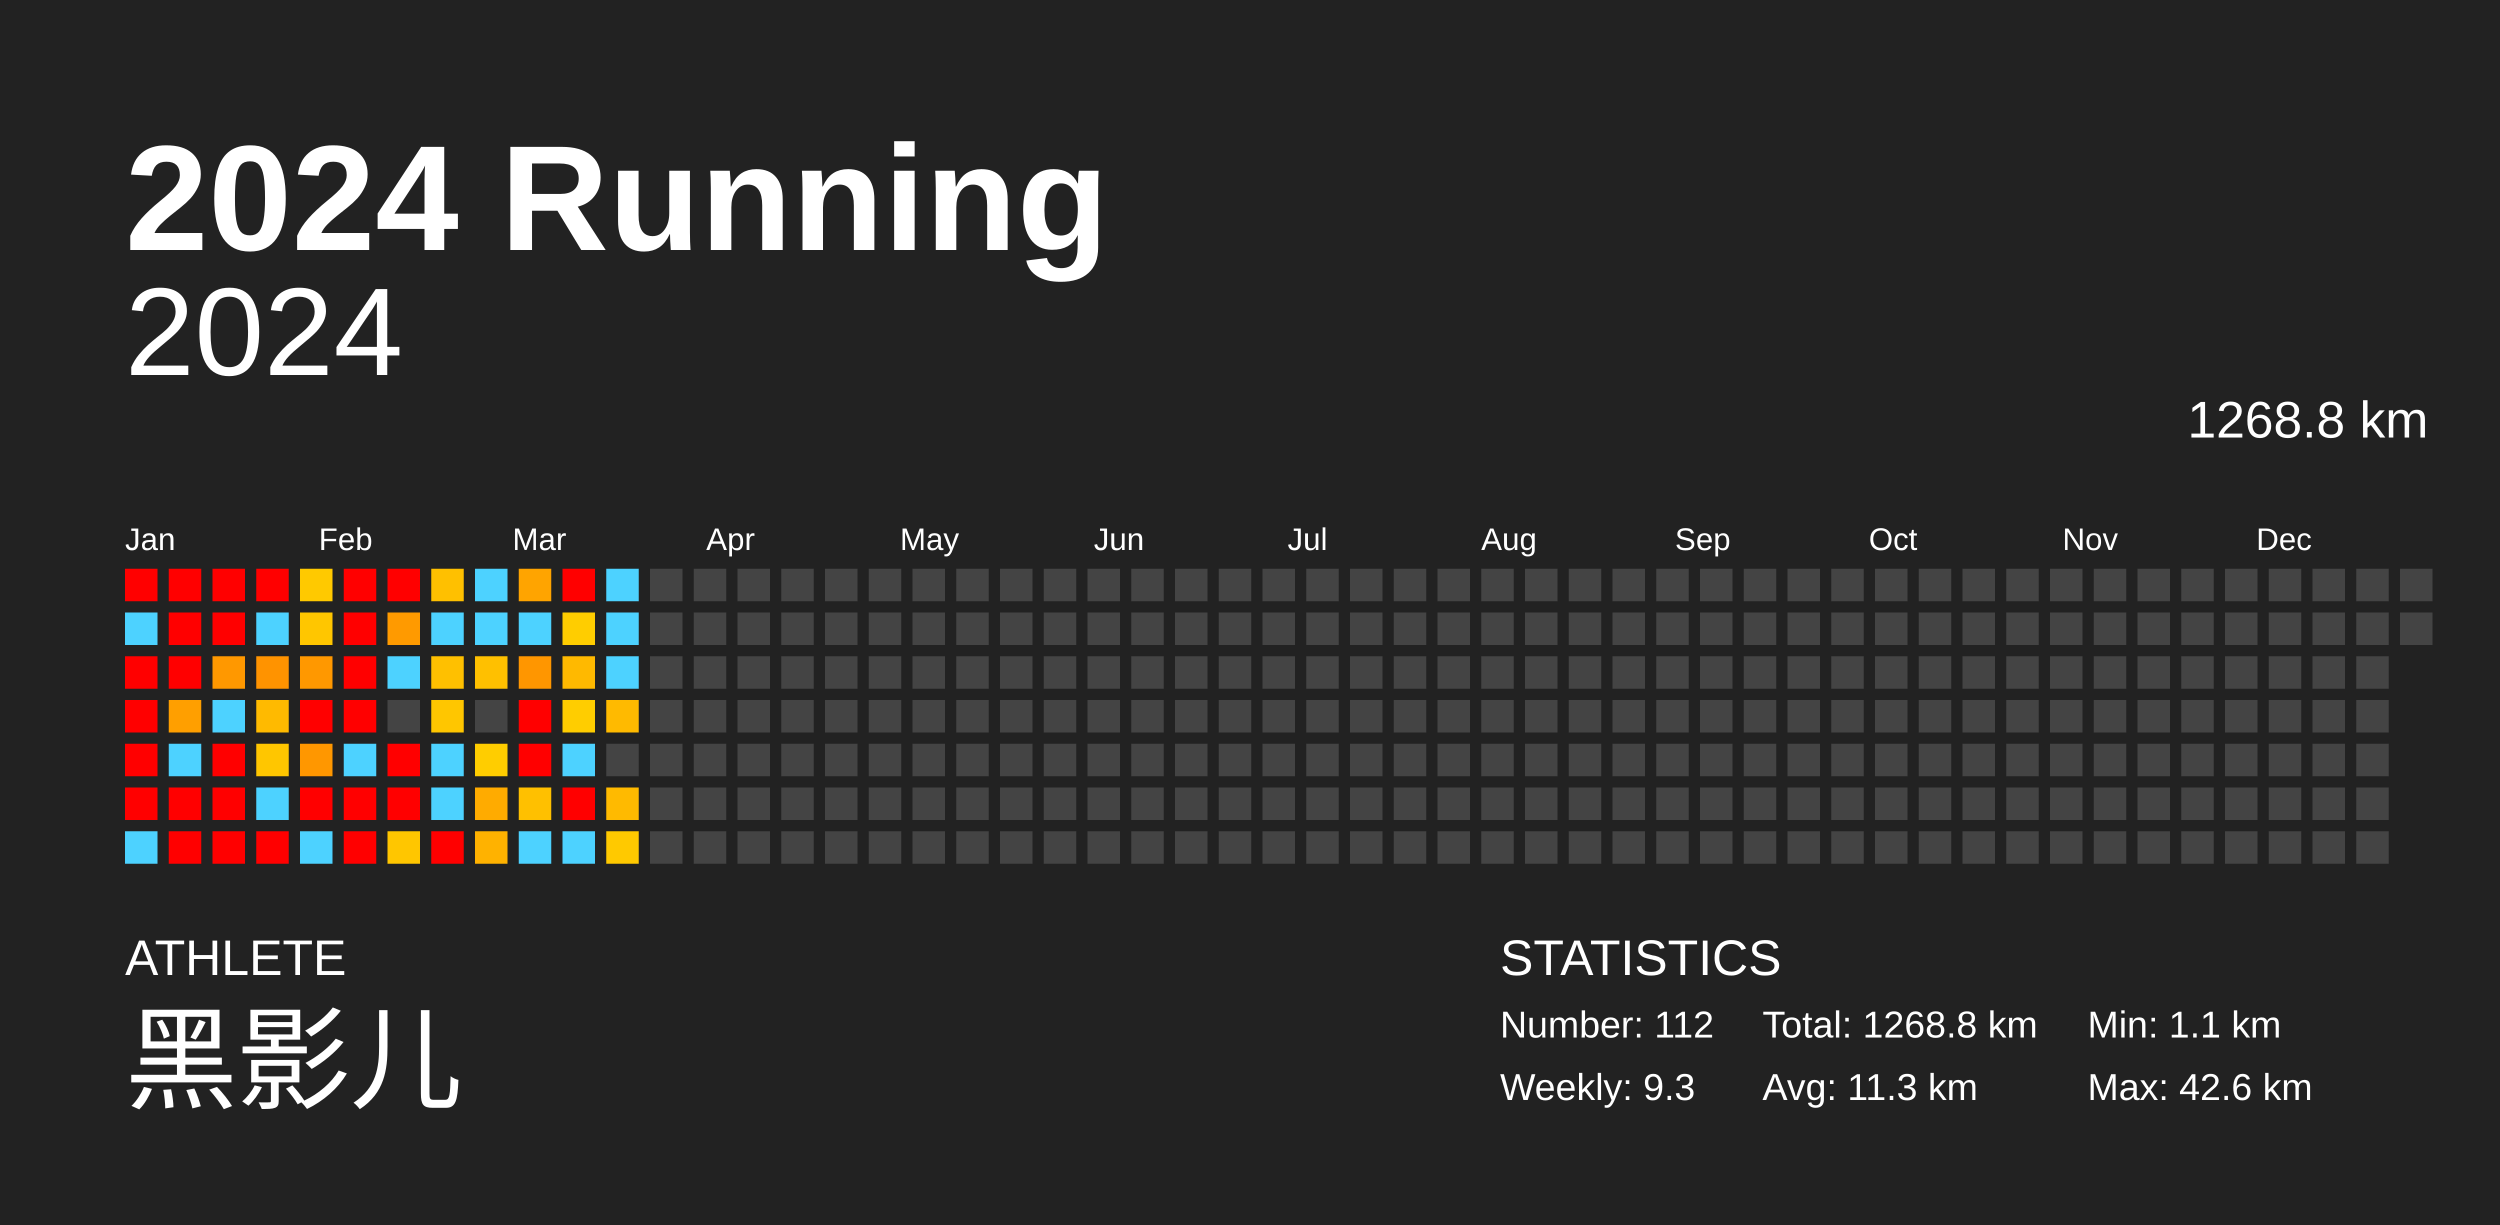
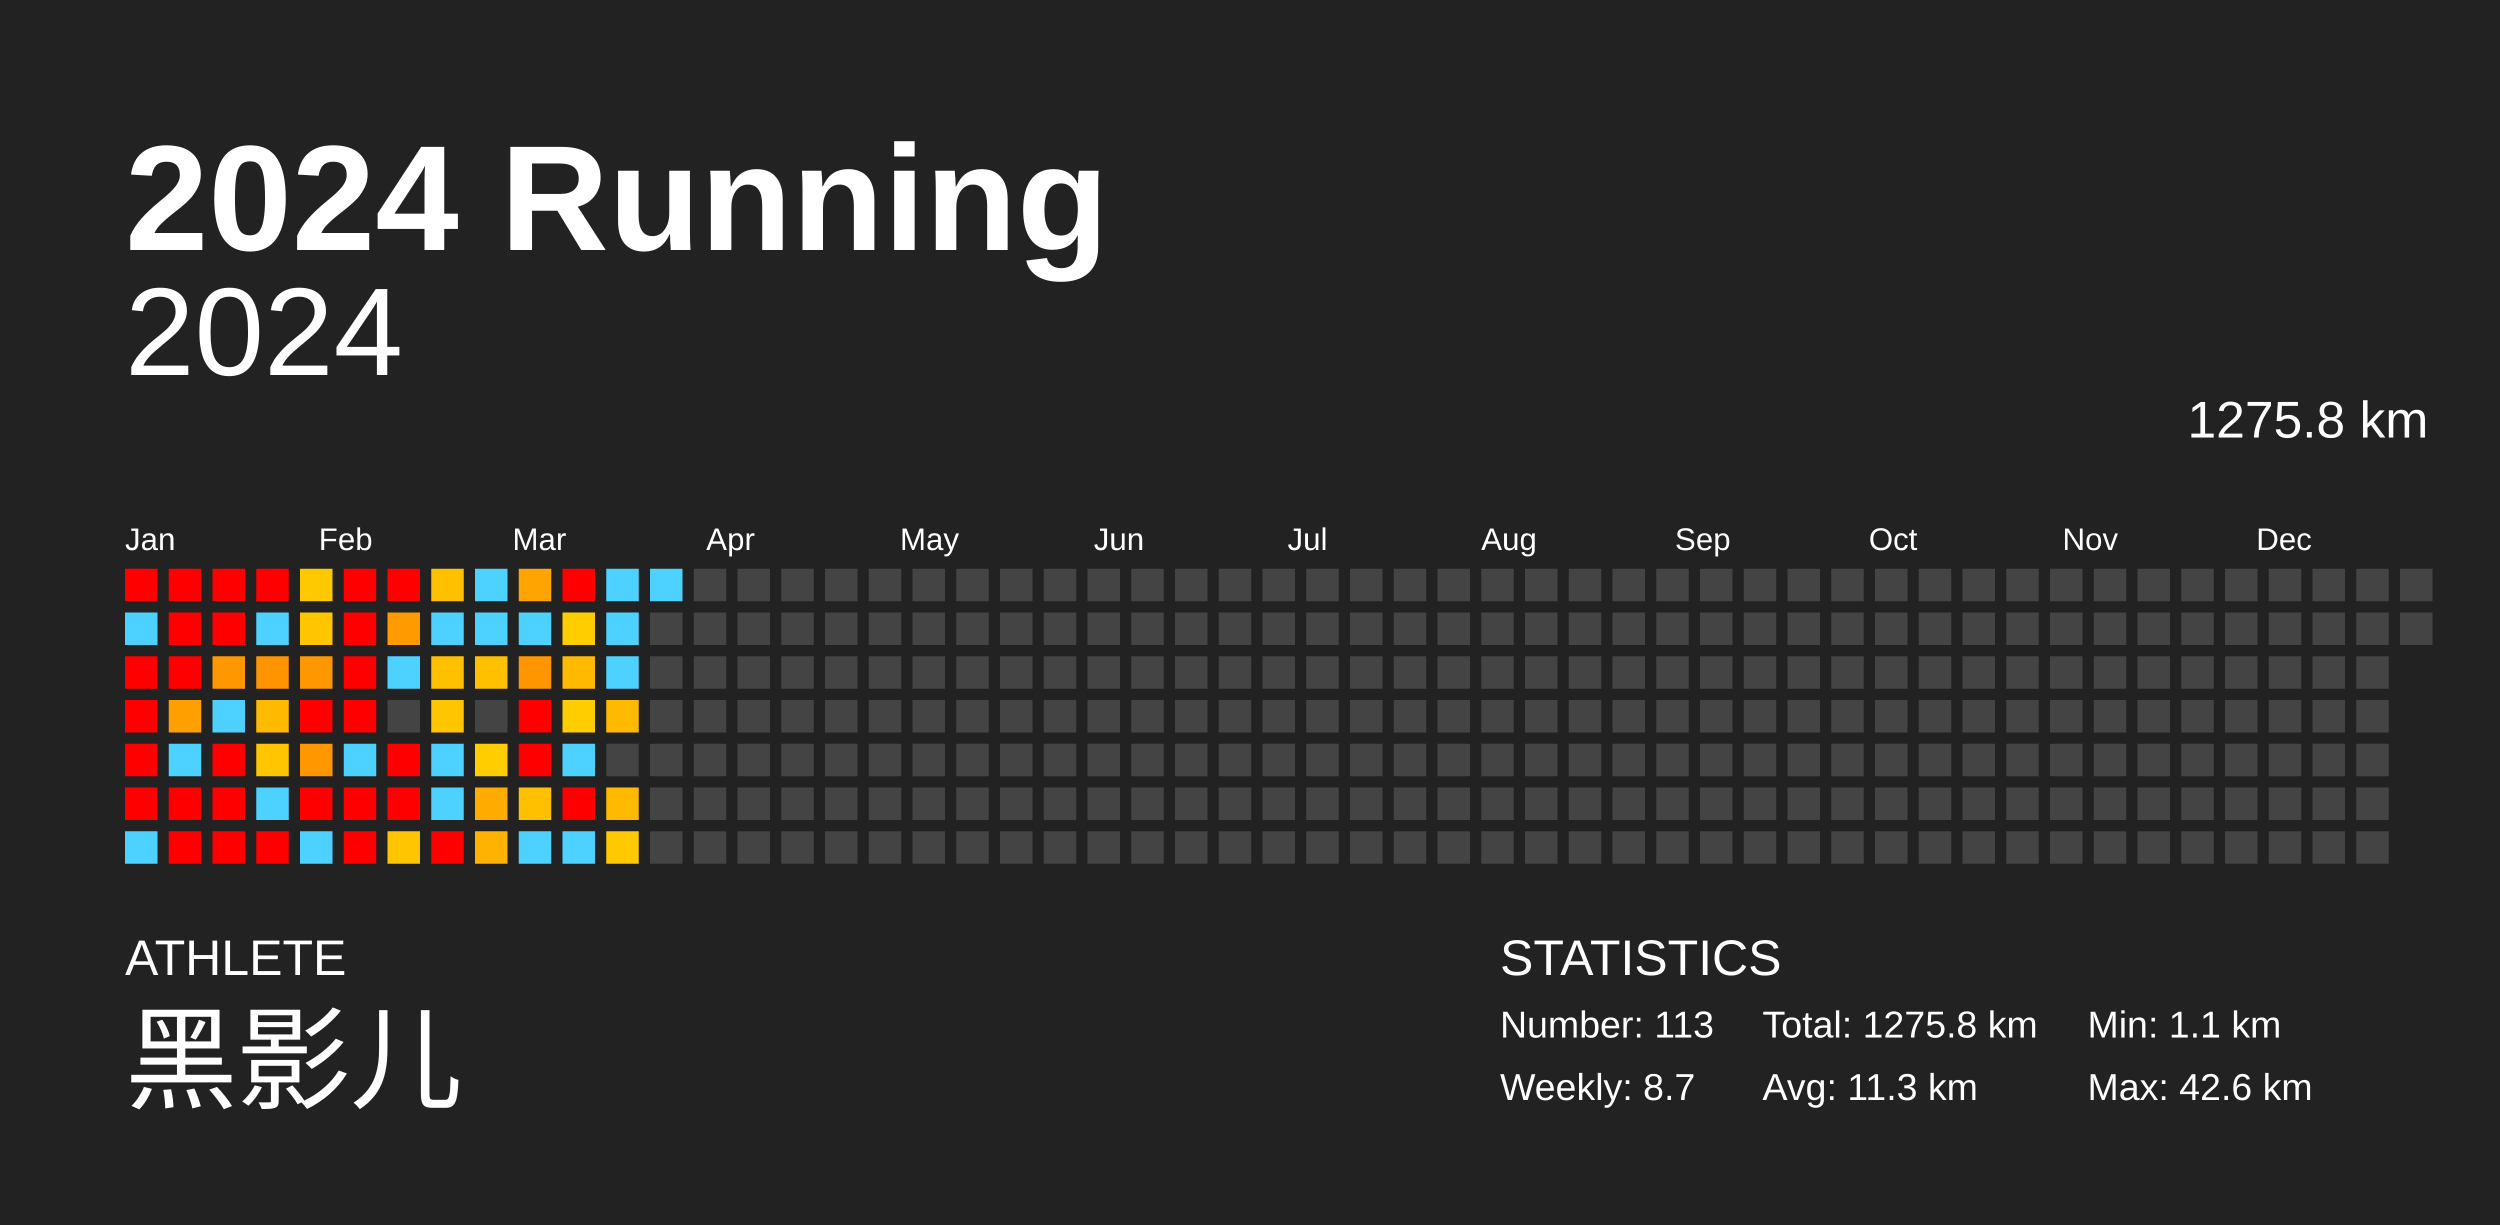
<svg xmlns="http://www.w3.org/2000/svg" baseProfile="full" height="98mm" version="1.1" viewBox="0,0,200,98" width="200mm">
  <defs />
  <rect fill="#222222" height="98" width="200" x="0" y="0" />
  <text fill="#FFFFFF" style="font-size:12px; font-family:Arial; font-weight:bold;" x="10" y="20">2024 Running</text>
  <text fill="#FFFFFF" style="font-size:4px; font-family:Arial" x="10" y="78">ATHLETE</text>
  <text fill="#FFFFFF" style="font-size:9px; font-family:Arial" x="10" y="88">黑影儿</text>
  <text fill="#FFFFFF" style="font-size:4px; font-family:Arial" x="120" y="78">STATISTICS</text>
-   <text fill="#FFFFFF" style="font-size:3px; font-family:Arial" x="120" y="83">Number: 112</text>
-   <text fill="#FFFFFF" style="font-size:3px; font-family:Arial" x="120" y="88">Weekly: 9.3</text>
-   <text fill="#FFFFFF" style="font-size:3px; font-family:Arial" x="141" y="83">Total: 1268.8 km</text>
+   <text fill="#FFFFFF" style="font-size:3px; font-family:Arial" x="120" y="83">Number: 113</text>
+   <text fill="#FFFFFF" style="font-size:3px; font-family:Arial" x="120" y="88">Weekly: 8.7</text>
+   <text fill="#FFFFFF" style="font-size:3px; font-family:Arial" x="141" y="83">Total: 1275.8 km</text>
  <text fill="#FFFFFF" style="font-size:3px; font-family:Arial" x="141" y="88">Avg: 11.3 km</text>
  <text fill="#FFFFFF" style="font-size:3px; font-family:Arial" x="167" y="83">Min: 1.1 km</text>
  <text fill="#FFFFFF" style="font-size:3px; font-family:Arial" x="167" y="88">Max: 42.6 km</text>
  <text alignment-baseline="hanging" fill="#FFFFFF" style="font-size:10.0px; font-family:Arial;" x="10" y="30">2024</text>
-   <text alignment-baseline="hanging" fill="#FFFFFF" style="font-size:4.125px; font-family:Arial;" x="175" y="35">1268.8 km</text>
+   <text alignment-baseline="hanging" fill="#FFFFFF" style="font-size:4.125px; font-family:Arial;" x="175" y="35">1275.8 km</text>
  <text fill="#FFFFFF" style="font-size:2.5px; font-family:Arial" x="10.0" y="44">Jan</text>
  <text fill="#FFFFFF" style="font-size:2.5px; font-family:Arial" x="25.5" y="44">Feb</text>
  <text fill="#FFFFFF" style="font-size:2.5px; font-family:Arial" x="41.0" y="44">Mar</text>
  <text fill="#FFFFFF" style="font-size:2.5px; font-family:Arial" x="56.5" y="44">Apr</text>
  <text fill="#FFFFFF" style="font-size:2.5px; font-family:Arial" x="72.0" y="44">May</text>
  <text fill="#FFFFFF" style="font-size:2.5px; font-family:Arial" x="87.5" y="44">Jun</text>
  <text fill="#FFFFFF" style="font-size:2.5px; font-family:Arial" x="103.0" y="44">Jul</text>
  <text fill="#FFFFFF" style="font-size:2.5px; font-family:Arial" x="118.5" y="44">Aug</text>
  <text fill="#FFFFFF" style="font-size:2.5px; font-family:Arial" x="134.0" y="44">Sep</text>
  <text fill="#FFFFFF" style="font-size:2.5px; font-family:Arial" x="149.5" y="44">Oct</text>
  <text fill="#FFFFFF" style="font-size:2.5px; font-family:Arial" x="165.0" y="44">Nov</text>
  <text fill="#FFFFFF" style="font-size:2.5px; font-family:Arial" x="180.5" y="44">Dec</text>
  <rect fill="red" height="2.6" width="2.6" x="10.0" y="45.5" />
  <rect fill="#4dd2ff" height="2.6" width="2.6" x="10.0" y="49.0" />
  <rect fill="red" height="2.6" width="2.6" x="10.0" y="52.5" />
  <rect fill="red" height="2.6" width="2.6" x="10.0" y="56.0" />
  <rect fill="red" height="2.6" width="2.6" x="10.0" y="59.5" />
  <rect fill="red" height="2.6" width="2.6" x="10.0" y="63.0" />
  <rect fill="#4dd2ff" height="2.6" width="2.6" x="10.0" y="66.5" />
  <rect fill="red" height="2.6" width="2.6" x="13.5" y="45.5" />
  <rect fill="red" height="2.6" width="2.6" x="13.5" y="49.0" />
  <rect fill="red" height="2.6" width="2.6" x="13.5" y="52.5" />
  <rect fill="#ff9f00" height="2.6" width="2.6" x="13.5" y="56.0" />
  <rect fill="#4dd2ff" height="2.6" width="2.6" x="13.5" y="59.5" />
  <rect fill="red" height="2.6" width="2.6" x="13.5" y="63.0" />
  <rect fill="red" height="2.6" width="2.6" x="13.5" y="66.5" />
  <rect fill="red" height="2.6" width="2.6" x="17.0" y="45.5" />
  <rect fill="red" height="2.6" width="2.6" x="17.0" y="49.0" />
  <rect fill="#ff9800" height="2.6" width="2.6" x="17.0" y="52.5" />
  <rect fill="#4dd2ff" height="2.6" width="2.6" x="17.0" y="56.0" />
  <rect fill="red" height="2.6" width="2.6" x="17.0" y="59.5" />
  <rect fill="red" height="2.6" width="2.6" x="17.0" y="63.0" />
  <rect fill="red" height="2.6" width="2.6" x="17.0" y="66.5" />
  <rect fill="red" height="2.6" width="2.6" x="20.5" y="45.5" />
  <rect fill="#4dd2ff" height="2.6" width="2.6" x="20.5" y="49.0" />
  <rect fill="#ff9300" height="2.6" width="2.6" x="20.5" y="52.5" />
  <rect fill="#ffba00" height="2.6" width="2.6" x="20.5" y="56.0" />
  <rect fill="#ffc600" height="2.6" width="2.6" x="20.5" y="59.5" />
  <rect fill="#4dd2ff" height="2.6" width="2.6" x="20.5" y="63.0" />
  <rect fill="red" height="2.6" width="2.6" x="20.5" y="66.5" />
  <rect fill="#ffc900" height="2.6" width="2.6" x="24.0" y="45.5" />
  <rect fill="#ffc600" height="2.6" width="2.6" x="24.0" y="49.0" />
  <rect fill="#ff9800" height="2.6" width="2.6" x="24.0" y="52.5" />
  <rect fill="red" height="2.6" width="2.6" x="24.0" y="56.0" />
  <rect fill="#ff9700" height="2.6" width="2.6" x="24.0" y="59.5" />
  <rect fill="red" height="2.6" width="2.6" x="24.0" y="63.0" />
  <rect fill="#4dd2ff" height="2.6" width="2.6" x="24.0" y="66.5" />
  <rect fill="red" height="2.6" width="2.6" x="27.5" y="45.5" />
  <rect fill="red" height="2.6" width="2.6" x="27.5" y="49.0" />
  <rect fill="red" height="2.6" width="2.6" x="27.5" y="52.5" />
  <rect fill="red" height="2.6" width="2.6" x="27.5" y="56.0" />
  <rect fill="#4dd2ff" height="2.6" width="2.6" x="27.5" y="59.5" />
  <rect fill="red" height="2.6" width="2.6" x="27.5" y="63.0" />
  <rect fill="red" height="2.6" width="2.6" x="27.5" y="66.5" />
  <rect fill="red" height="2.6" width="2.6" x="31.0" y="45.5" />
  <rect fill="#ff9a00" height="2.6" width="2.6" x="31.0" y="49.0" />
  <rect fill="#4dd2ff" height="2.6" width="2.6" x="31.0" y="52.5" />
  <rect fill="#444444" height="2.6" width="2.6" x="31.0" y="56.0" />
  <rect fill="red" height="2.6" width="2.6" x="31.0" y="59.5" />
  <rect fill="red" height="2.6" width="2.6" x="31.0" y="63.0" />
  <rect fill="#ffc600" height="2.6" width="2.6" x="31.0" y="66.5" />
  <rect fill="#ffc000" height="2.6" width="2.6" x="34.5" y="45.5" />
  <rect fill="#4dd2ff" height="2.6" width="2.6" x="34.5" y="49.0" />
  <rect fill="#ffc000" height="2.6" width="2.6" x="34.5" y="52.5" />
  <rect fill="#ffc600" height="2.6" width="2.6" x="34.5" y="56.0" />
  <rect fill="#4dd2ff" height="2.6" width="2.6" x="34.5" y="59.5" />
  <rect fill="#4dd2ff" height="2.6" width="2.6" x="34.5" y="63.0" />
  <rect fill="red" height="2.6" width="2.6" x="34.5" y="66.5" />
  <rect fill="#4dd2ff" height="2.6" width="2.6" x="38.0" y="45.5" />
  <rect fill="#4dd2ff" height="2.6" width="2.6" x="38.0" y="49.0" />
  <rect fill="#ffc000" height="2.6" width="2.6" x="38.0" y="52.5" />
  <rect fill="#444444" height="2.6" width="2.6" x="38.0" y="56.0" />
  <rect fill="#ffcd00" height="2.6" width="2.6" x="38.0" y="59.5" />
  <rect fill="#ffab00" height="2.6" width="2.6" x="38.0" y="63.0" />
  <rect fill="#ffb200" height="2.6" width="2.6" x="38.0" y="66.5" />
  <rect fill="#ffa400" height="2.6" width="2.6" x="41.5" y="45.5" />
  <rect fill="#4dd2ff" height="2.6" width="2.6" x="41.5" y="49.0" />
  <rect fill="#ff9600" height="2.6" width="2.6" x="41.5" y="52.5" />
  <rect fill="red" height="2.6" width="2.6" x="41.5" y="56.0" />
  <rect fill="red" height="2.6" width="2.6" x="41.5" y="59.5" />
  <rect fill="#ffc000" height="2.6" width="2.6" x="41.5" y="63.0" />
  <rect fill="#4dd2ff" height="2.6" width="2.6" x="41.5" y="66.5" />
  <rect fill="red" height="2.6" width="2.6" x="45.0" y="45.5" />
  <rect fill="#ffcd00" height="2.6" width="2.6" x="45.0" y="49.0" />
  <rect fill="#ffb900" height="2.6" width="2.6" x="45.0" y="52.5" />
  <rect fill="#ffcd00" height="2.6" width="2.6" x="45.0" y="56.0" />
  <rect fill="#4dd2ff" height="2.6" width="2.6" x="45.0" y="59.5" />
  <rect fill="red" height="2.6" width="2.6" x="45.0" y="63.0" />
  <rect fill="#4dd2ff" height="2.6" width="2.6" x="45.0" y="66.5" />
  <rect fill="#4dd2ff" height="2.6" width="2.6" x="48.5" y="45.5" />
  <rect fill="#4dd2ff" height="2.6" width="2.6" x="48.5" y="49.0" />
  <rect fill="#4dd2ff" height="2.6" width="2.6" x="48.5" y="52.5" />
  <rect fill="#ffba00" height="2.6" width="2.6" x="48.5" y="56.0" />
  <rect fill="#444444" height="2.6" width="2.6" x="48.5" y="59.5" />
  <rect fill="#ffba00" height="2.6" width="2.6" x="48.5" y="63.0" />
  <rect fill="#ffc900" height="2.6" width="2.6" x="48.5" y="66.5" />
-   <rect fill="#444444" height="2.6" width="2.6" x="52.0" y="45.5" />
+   <rect fill="#4dd2ff" height="2.6" width="2.6" x="52.0" y="45.5" />
  <rect fill="#444444" height="2.6" width="2.6" x="52.0" y="49.0" />
  <rect fill="#444444" height="2.6" width="2.6" x="52.0" y="52.5" />
  <rect fill="#444444" height="2.6" width="2.6" x="52.0" y="56.0" />
  <rect fill="#444444" height="2.6" width="2.6" x="52.0" y="59.5" />
  <rect fill="#444444" height="2.6" width="2.6" x="52.0" y="63.0" />
  <rect fill="#444444" height="2.6" width="2.6" x="52.0" y="66.5" />
  <rect fill="#444444" height="2.6" width="2.6" x="55.5" y="45.5" />
  <rect fill="#444444" height="2.6" width="2.6" x="55.5" y="49.0" />
  <rect fill="#444444" height="2.6" width="2.6" x="55.5" y="52.5" />
  <rect fill="#444444" height="2.6" width="2.6" x="55.5" y="56.0" />
  <rect fill="#444444" height="2.6" width="2.6" x="55.5" y="59.5" />
  <rect fill="#444444" height="2.6" width="2.6" x="55.5" y="63.0" />
  <rect fill="#444444" height="2.6" width="2.6" x="55.5" y="66.5" />
  <rect fill="#444444" height="2.6" width="2.6" x="59.0" y="45.5" />
  <rect fill="#444444" height="2.6" width="2.6" x="59.0" y="49.0" />
  <rect fill="#444444" height="2.6" width="2.6" x="59.0" y="52.5" />
  <rect fill="#444444" height="2.6" width="2.6" x="59.0" y="56.0" />
  <rect fill="#444444" height="2.6" width="2.6" x="59.0" y="59.5" />
  <rect fill="#444444" height="2.6" width="2.6" x="59.0" y="63.0" />
  <rect fill="#444444" height="2.6" width="2.6" x="59.0" y="66.5" />
  <rect fill="#444444" height="2.6" width="2.6" x="62.5" y="45.5" />
  <rect fill="#444444" height="2.6" width="2.6" x="62.5" y="49.0" />
  <rect fill="#444444" height="2.6" width="2.6" x="62.5" y="52.5" />
  <rect fill="#444444" height="2.6" width="2.6" x="62.5" y="56.0" />
  <rect fill="#444444" height="2.6" width="2.6" x="62.5" y="59.5" />
  <rect fill="#444444" height="2.6" width="2.6" x="62.5" y="63.0" />
  <rect fill="#444444" height="2.6" width="2.6" x="62.5" y="66.5" />
  <rect fill="#444444" height="2.6" width="2.6" x="66.0" y="45.5" />
  <rect fill="#444444" height="2.6" width="2.6" x="66.0" y="49.0" />
  <rect fill="#444444" height="2.6" width="2.6" x="66.0" y="52.5" />
  <rect fill="#444444" height="2.6" width="2.6" x="66.0" y="56.0" />
  <rect fill="#444444" height="2.6" width="2.6" x="66.0" y="59.5" />
  <rect fill="#444444" height="2.6" width="2.6" x="66.0" y="63.0" />
  <rect fill="#444444" height="2.6" width="2.6" x="66.0" y="66.5" />
  <rect fill="#444444" height="2.6" width="2.6" x="69.5" y="45.5" />
  <rect fill="#444444" height="2.6" width="2.6" x="69.5" y="49.0" />
  <rect fill="#444444" height="2.6" width="2.6" x="69.5" y="52.5" />
  <rect fill="#444444" height="2.6" width="2.6" x="69.5" y="56.0" />
  <rect fill="#444444" height="2.6" width="2.6" x="69.5" y="59.5" />
  <rect fill="#444444" height="2.6" width="2.6" x="69.5" y="63.0" />
  <rect fill="#444444" height="2.6" width="2.6" x="69.5" y="66.5" />
  <rect fill="#444444" height="2.6" width="2.6" x="73.0" y="45.5" />
  <rect fill="#444444" height="2.6" width="2.6" x="73.0" y="49.0" />
  <rect fill="#444444" height="2.6" width="2.6" x="73.0" y="52.5" />
  <rect fill="#444444" height="2.6" width="2.6" x="73.0" y="56.0" />
  <rect fill="#444444" height="2.6" width="2.6" x="73.0" y="59.5" />
  <rect fill="#444444" height="2.6" width="2.6" x="73.0" y="63.0" />
  <rect fill="#444444" height="2.6" width="2.6" x="73.0" y="66.5" />
  <rect fill="#444444" height="2.6" width="2.6" x="76.5" y="45.5" />
  <rect fill="#444444" height="2.6" width="2.6" x="76.5" y="49.0" />
  <rect fill="#444444" height="2.6" width="2.6" x="76.5" y="52.5" />
  <rect fill="#444444" height="2.6" width="2.6" x="76.5" y="56.0" />
  <rect fill="#444444" height="2.6" width="2.6" x="76.5" y="59.5" />
  <rect fill="#444444" height="2.6" width="2.6" x="76.5" y="63.0" />
  <rect fill="#444444" height="2.6" width="2.6" x="76.5" y="66.5" />
  <rect fill="#444444" height="2.6" width="2.6" x="80.0" y="45.5" />
  <rect fill="#444444" height="2.6" width="2.6" x="80.0" y="49.0" />
  <rect fill="#444444" height="2.6" width="2.6" x="80.0" y="52.5" />
  <rect fill="#444444" height="2.6" width="2.6" x="80.0" y="56.0" />
  <rect fill="#444444" height="2.6" width="2.6" x="80.0" y="59.5" />
  <rect fill="#444444" height="2.6" width="2.6" x="80.0" y="63.0" />
  <rect fill="#444444" height="2.6" width="2.6" x="80.0" y="66.5" />
  <rect fill="#444444" height="2.6" width="2.6" x="83.5" y="45.5" />
  <rect fill="#444444" height="2.6" width="2.6" x="83.5" y="49.0" />
  <rect fill="#444444" height="2.6" width="2.6" x="83.5" y="52.5" />
  <rect fill="#444444" height="2.6" width="2.6" x="83.5" y="56.0" />
  <rect fill="#444444" height="2.6" width="2.6" x="83.5" y="59.5" />
  <rect fill="#444444" height="2.6" width="2.6" x="83.5" y="63.0" />
  <rect fill="#444444" height="2.6" width="2.6" x="83.5" y="66.5" />
  <rect fill="#444444" height="2.6" width="2.6" x="87.0" y="45.5" />
  <rect fill="#444444" height="2.6" width="2.6" x="87.0" y="49.0" />
  <rect fill="#444444" height="2.6" width="2.6" x="87.0" y="52.5" />
  <rect fill="#444444" height="2.6" width="2.6" x="87.0" y="56.0" />
  <rect fill="#444444" height="2.6" width="2.6" x="87.0" y="59.5" />
  <rect fill="#444444" height="2.6" width="2.6" x="87.0" y="63.0" />
  <rect fill="#444444" height="2.6" width="2.6" x="87.0" y="66.5" />
  <rect fill="#444444" height="2.6" width="2.6" x="90.5" y="45.5" />
  <rect fill="#444444" height="2.6" width="2.6" x="90.5" y="49.0" />
  <rect fill="#444444" height="2.6" width="2.6" x="90.5" y="52.5" />
  <rect fill="#444444" height="2.6" width="2.6" x="90.5" y="56.0" />
  <rect fill="#444444" height="2.6" width="2.6" x="90.5" y="59.5" />
  <rect fill="#444444" height="2.6" width="2.6" x="90.5" y="63.0" />
  <rect fill="#444444" height="2.6" width="2.6" x="90.5" y="66.5" />
  <rect fill="#444444" height="2.6" width="2.6" x="94.0" y="45.5" />
  <rect fill="#444444" height="2.6" width="2.6" x="94.0" y="49.0" />
  <rect fill="#444444" height="2.6" width="2.6" x="94.0" y="52.5" />
  <rect fill="#444444" height="2.6" width="2.6" x="94.0" y="56.0" />
  <rect fill="#444444" height="2.6" width="2.6" x="94.0" y="59.5" />
  <rect fill="#444444" height="2.6" width="2.6" x="94.0" y="63.0" />
  <rect fill="#444444" height="2.6" width="2.6" x="94.0" y="66.5" />
  <rect fill="#444444" height="2.6" width="2.6" x="97.5" y="45.5" />
  <rect fill="#444444" height="2.6" width="2.6" x="97.5" y="49.0" />
  <rect fill="#444444" height="2.6" width="2.6" x="97.5" y="52.5" />
  <rect fill="#444444" height="2.6" width="2.6" x="97.5" y="56.0" />
  <rect fill="#444444" height="2.6" width="2.6" x="97.5" y="59.5" />
  <rect fill="#444444" height="2.6" width="2.6" x="97.5" y="63.0" />
  <rect fill="#444444" height="2.6" width="2.6" x="97.5" y="66.5" />
  <rect fill="#444444" height="2.6" width="2.6" x="101.0" y="45.5" />
  <rect fill="#444444" height="2.6" width="2.6" x="101.0" y="49.0" />
  <rect fill="#444444" height="2.6" width="2.6" x="101.0" y="52.5" />
  <rect fill="#444444" height="2.6" width="2.6" x="101.0" y="56.0" />
  <rect fill="#444444" height="2.6" width="2.6" x="101.0" y="59.5" />
  <rect fill="#444444" height="2.6" width="2.6" x="101.0" y="63.0" />
  <rect fill="#444444" height="2.6" width="2.6" x="101.0" y="66.5" />
  <rect fill="#444444" height="2.6" width="2.6" x="104.5" y="45.5" />
  <rect fill="#444444" height="2.6" width="2.6" x="104.5" y="49.0" />
  <rect fill="#444444" height="2.6" width="2.6" x="104.5" y="52.5" />
  <rect fill="#444444" height="2.6" width="2.6" x="104.5" y="56.0" />
  <rect fill="#444444" height="2.6" width="2.6" x="104.5" y="59.5" />
  <rect fill="#444444" height="2.6" width="2.6" x="104.5" y="63.0" />
  <rect fill="#444444" height="2.6" width="2.6" x="104.5" y="66.5" />
  <rect fill="#444444" height="2.6" width="2.6" x="108.0" y="45.5" />
  <rect fill="#444444" height="2.6" width="2.6" x="108.0" y="49.0" />
  <rect fill="#444444" height="2.6" width="2.6" x="108.0" y="52.5" />
  <rect fill="#444444" height="2.6" width="2.6" x="108.0" y="56.0" />
  <rect fill="#444444" height="2.6" width="2.6" x="108.0" y="59.5" />
  <rect fill="#444444" height="2.6" width="2.6" x="108.0" y="63.0" />
  <rect fill="#444444" height="2.6" width="2.6" x="108.0" y="66.5" />
  <rect fill="#444444" height="2.6" width="2.6" x="111.5" y="45.5" />
  <rect fill="#444444" height="2.6" width="2.6" x="111.5" y="49.0" />
  <rect fill="#444444" height="2.6" width="2.6" x="111.5" y="52.5" />
  <rect fill="#444444" height="2.6" width="2.6" x="111.5" y="56.0" />
  <rect fill="#444444" height="2.6" width="2.6" x="111.5" y="59.5" />
  <rect fill="#444444" height="2.6" width="2.6" x="111.5" y="63.0" />
  <rect fill="#444444" height="2.6" width="2.6" x="111.5" y="66.5" />
  <rect fill="#444444" height="2.6" width="2.6" x="115.0" y="45.5" />
  <rect fill="#444444" height="2.6" width="2.6" x="115.0" y="49.0" />
  <rect fill="#444444" height="2.6" width="2.6" x="115.0" y="52.5" />
  <rect fill="#444444" height="2.6" width="2.6" x="115.0" y="56.0" />
  <rect fill="#444444" height="2.6" width="2.6" x="115.0" y="59.5" />
  <rect fill="#444444" height="2.6" width="2.6" x="115.0" y="63.0" />
  <rect fill="#444444" height="2.6" width="2.6" x="115.0" y="66.5" />
  <rect fill="#444444" height="2.6" width="2.6" x="118.5" y="45.5" />
  <rect fill="#444444" height="2.6" width="2.6" x="118.5" y="49.0" />
  <rect fill="#444444" height="2.6" width="2.6" x="118.5" y="52.5" />
  <rect fill="#444444" height="2.6" width="2.6" x="118.5" y="56.0" />
  <rect fill="#444444" height="2.6" width="2.6" x="118.5" y="59.5" />
  <rect fill="#444444" height="2.6" width="2.6" x="118.5" y="63.0" />
  <rect fill="#444444" height="2.6" width="2.6" x="118.5" y="66.5" />
  <rect fill="#444444" height="2.6" width="2.6" x="122.0" y="45.5" />
  <rect fill="#444444" height="2.6" width="2.6" x="122.0" y="49.0" />
  <rect fill="#444444" height="2.6" width="2.6" x="122.0" y="52.5" />
  <rect fill="#444444" height="2.6" width="2.6" x="122.0" y="56.0" />
  <rect fill="#444444" height="2.6" width="2.6" x="122.0" y="59.5" />
  <rect fill="#444444" height="2.6" width="2.6" x="122.0" y="63.0" />
  <rect fill="#444444" height="2.6" width="2.6" x="122.0" y="66.5" />
  <rect fill="#444444" height="2.6" width="2.6" x="125.5" y="45.5" />
  <rect fill="#444444" height="2.6" width="2.6" x="125.5" y="49.0" />
  <rect fill="#444444" height="2.6" width="2.6" x="125.5" y="52.5" />
  <rect fill="#444444" height="2.6" width="2.6" x="125.5" y="56.0" />
  <rect fill="#444444" height="2.6" width="2.6" x="125.5" y="59.5" />
  <rect fill="#444444" height="2.6" width="2.6" x="125.5" y="63.0" />
  <rect fill="#444444" height="2.6" width="2.6" x="125.5" y="66.5" />
  <rect fill="#444444" height="2.6" width="2.6" x="129.0" y="45.5" />
  <rect fill="#444444" height="2.6" width="2.6" x="129.0" y="49.0" />
  <rect fill="#444444" height="2.6" width="2.6" x="129.0" y="52.5" />
  <rect fill="#444444" height="2.6" width="2.6" x="129.0" y="56.0" />
  <rect fill="#444444" height="2.6" width="2.6" x="129.0" y="59.5" />
  <rect fill="#444444" height="2.6" width="2.6" x="129.0" y="63.0" />
  <rect fill="#444444" height="2.6" width="2.6" x="129.0" y="66.5" />
  <rect fill="#444444" height="2.6" width="2.6" x="132.5" y="45.5" />
  <rect fill="#444444" height="2.6" width="2.6" x="132.5" y="49.0" />
  <rect fill="#444444" height="2.6" width="2.6" x="132.5" y="52.5" />
  <rect fill="#444444" height="2.6" width="2.6" x="132.5" y="56.0" />
  <rect fill="#444444" height="2.6" width="2.6" x="132.5" y="59.5" />
  <rect fill="#444444" height="2.6" width="2.6" x="132.5" y="63.0" />
  <rect fill="#444444" height="2.6" width="2.6" x="132.5" y="66.5" />
  <rect fill="#444444" height="2.6" width="2.6" x="136.0" y="45.5" />
  <rect fill="#444444" height="2.6" width="2.6" x="136.0" y="49.0" />
  <rect fill="#444444" height="2.6" width="2.6" x="136.0" y="52.5" />
  <rect fill="#444444" height="2.6" width="2.6" x="136.0" y="56.0" />
  <rect fill="#444444" height="2.6" width="2.6" x="136.0" y="59.5" />
  <rect fill="#444444" height="2.6" width="2.6" x="136.0" y="63.0" />
  <rect fill="#444444" height="2.6" width="2.6" x="136.0" y="66.5" />
  <rect fill="#444444" height="2.6" width="2.6" x="139.5" y="45.5" />
  <rect fill="#444444" height="2.6" width="2.6" x="139.5" y="49.0" />
  <rect fill="#444444" height="2.6" width="2.6" x="139.5" y="52.5" />
  <rect fill="#444444" height="2.6" width="2.6" x="139.5" y="56.0" />
  <rect fill="#444444" height="2.6" width="2.6" x="139.5" y="59.5" />
  <rect fill="#444444" height="2.6" width="2.6" x="139.5" y="63.0" />
  <rect fill="#444444" height="2.6" width="2.6" x="139.5" y="66.5" />
  <rect fill="#444444" height="2.6" width="2.6" x="143.0" y="45.5" />
  <rect fill="#444444" height="2.6" width="2.6" x="143.0" y="49.0" />
  <rect fill="#444444" height="2.6" width="2.6" x="143.0" y="52.5" />
  <rect fill="#444444" height="2.6" width="2.6" x="143.0" y="56.0" />
  <rect fill="#444444" height="2.6" width="2.6" x="143.0" y="59.5" />
  <rect fill="#444444" height="2.6" width="2.6" x="143.0" y="63.0" />
  <rect fill="#444444" height="2.6" width="2.6" x="143.0" y="66.5" />
  <rect fill="#444444" height="2.6" width="2.6" x="146.5" y="45.5" />
  <rect fill="#444444" height="2.6" width="2.6" x="146.5" y="49.0" />
  <rect fill="#444444" height="2.6" width="2.6" x="146.5" y="52.5" />
  <rect fill="#444444" height="2.6" width="2.6" x="146.5" y="56.0" />
  <rect fill="#444444" height="2.6" width="2.6" x="146.5" y="59.5" />
  <rect fill="#444444" height="2.6" width="2.6" x="146.5" y="63.0" />
  <rect fill="#444444" height="2.6" width="2.6" x="146.5" y="66.5" />
  <rect fill="#444444" height="2.6" width="2.6" x="150.0" y="45.5" />
  <rect fill="#444444" height="2.6" width="2.6" x="150.0" y="49.0" />
  <rect fill="#444444" height="2.6" width="2.6" x="150.0" y="52.5" />
  <rect fill="#444444" height="2.6" width="2.6" x="150.0" y="56.0" />
  <rect fill="#444444" height="2.6" width="2.6" x="150.0" y="59.5" />
  <rect fill="#444444" height="2.6" width="2.6" x="150.0" y="63.0" />
  <rect fill="#444444" height="2.6" width="2.6" x="150.0" y="66.5" />
  <rect fill="#444444" height="2.6" width="2.6" x="153.5" y="45.5" />
  <rect fill="#444444" height="2.6" width="2.6" x="153.5" y="49.0" />
  <rect fill="#444444" height="2.6" width="2.6" x="153.5" y="52.5" />
  <rect fill="#444444" height="2.6" width="2.6" x="153.5" y="56.0" />
  <rect fill="#444444" height="2.6" width="2.6" x="153.5" y="59.5" />
  <rect fill="#444444" height="2.6" width="2.6" x="153.5" y="63.0" />
  <rect fill="#444444" height="2.6" width="2.6" x="153.5" y="66.5" />
  <rect fill="#444444" height="2.6" width="2.6" x="157.0" y="45.5" />
  <rect fill="#444444" height="2.6" width="2.6" x="157.0" y="49.0" />
  <rect fill="#444444" height="2.6" width="2.6" x="157.0" y="52.5" />
  <rect fill="#444444" height="2.6" width="2.6" x="157.0" y="56.0" />
  <rect fill="#444444" height="2.6" width="2.6" x="157.0" y="59.5" />
  <rect fill="#444444" height="2.6" width="2.6" x="157.0" y="63.0" />
  <rect fill="#444444" height="2.6" width="2.6" x="157.0" y="66.5" />
  <rect fill="#444444" height="2.6" width="2.6" x="160.5" y="45.5" />
  <rect fill="#444444" height="2.6" width="2.6" x="160.5" y="49.0" />
  <rect fill="#444444" height="2.6" width="2.6" x="160.5" y="52.5" />
  <rect fill="#444444" height="2.6" width="2.6" x="160.5" y="56.0" />
  <rect fill="#444444" height="2.6" width="2.6" x="160.5" y="59.5" />
  <rect fill="#444444" height="2.6" width="2.6" x="160.5" y="63.0" />
  <rect fill="#444444" height="2.6" width="2.6" x="160.5" y="66.5" />
  <rect fill="#444444" height="2.6" width="2.6" x="164.0" y="45.5" />
  <rect fill="#444444" height="2.6" width="2.6" x="164.0" y="49.0" />
  <rect fill="#444444" height="2.6" width="2.6" x="164.0" y="52.5" />
  <rect fill="#444444" height="2.6" width="2.6" x="164.0" y="56.0" />
  <rect fill="#444444" height="2.6" width="2.6" x="164.0" y="59.5" />
  <rect fill="#444444" height="2.6" width="2.6" x="164.0" y="63.0" />
  <rect fill="#444444" height="2.6" width="2.6" x="164.0" y="66.5" />
  <rect fill="#444444" height="2.6" width="2.6" x="167.5" y="45.5" />
  <rect fill="#444444" height="2.6" width="2.6" x="167.5" y="49.0" />
  <rect fill="#444444" height="2.6" width="2.6" x="167.5" y="52.5" />
  <rect fill="#444444" height="2.6" width="2.6" x="167.5" y="56.0" />
  <rect fill="#444444" height="2.6" width="2.6" x="167.5" y="59.5" />
  <rect fill="#444444" height="2.6" width="2.6" x="167.5" y="63.0" />
  <rect fill="#444444" height="2.6" width="2.6" x="167.5" y="66.5" />
  <rect fill="#444444" height="2.6" width="2.6" x="171.0" y="45.5" />
  <rect fill="#444444" height="2.6" width="2.6" x="171.0" y="49.0" />
  <rect fill="#444444" height="2.6" width="2.6" x="171.0" y="52.5" />
  <rect fill="#444444" height="2.6" width="2.6" x="171.0" y="56.0" />
  <rect fill="#444444" height="2.6" width="2.6" x="171.0" y="59.5" />
  <rect fill="#444444" height="2.6" width="2.6" x="171.0" y="63.0" />
  <rect fill="#444444" height="2.6" width="2.6" x="171.0" y="66.5" />
  <rect fill="#444444" height="2.6" width="2.6" x="174.5" y="45.5" />
  <rect fill="#444444" height="2.6" width="2.6" x="174.5" y="49.0" />
  <rect fill="#444444" height="2.6" width="2.6" x="174.5" y="52.5" />
  <rect fill="#444444" height="2.6" width="2.6" x="174.5" y="56.0" />
  <rect fill="#444444" height="2.6" width="2.6" x="174.5" y="59.5" />
  <rect fill="#444444" height="2.6" width="2.6" x="174.5" y="63.0" />
  <rect fill="#444444" height="2.6" width="2.6" x="174.5" y="66.5" />
  <rect fill="#444444" height="2.6" width="2.6" x="178.0" y="45.5" />
  <rect fill="#444444" height="2.6" width="2.6" x="178.0" y="49.0" />
  <rect fill="#444444" height="2.6" width="2.6" x="178.0" y="52.5" />
  <rect fill="#444444" height="2.6" width="2.6" x="178.0" y="56.0" />
  <rect fill="#444444" height="2.6" width="2.6" x="178.0" y="59.5" />
  <rect fill="#444444" height="2.6" width="2.6" x="178.0" y="63.0" />
  <rect fill="#444444" height="2.6" width="2.6" x="178.0" y="66.5" />
  <rect fill="#444444" height="2.6" width="2.6" x="181.5" y="45.5" />
  <rect fill="#444444" height="2.6" width="2.6" x="181.5" y="49.0" />
  <rect fill="#444444" height="2.6" width="2.6" x="181.5" y="52.5" />
  <rect fill="#444444" height="2.6" width="2.6" x="181.5" y="56.0" />
  <rect fill="#444444" height="2.6" width="2.6" x="181.5" y="59.5" />
  <rect fill="#444444" height="2.6" width="2.6" x="181.5" y="63.0" />
  <rect fill="#444444" height="2.6" width="2.6" x="181.5" y="66.5" />
  <rect fill="#444444" height="2.6" width="2.6" x="185.0" y="45.5" />
  <rect fill="#444444" height="2.6" width="2.6" x="185.0" y="49.0" />
  <rect fill="#444444" height="2.6" width="2.6" x="185.0" y="52.5" />
  <rect fill="#444444" height="2.6" width="2.6" x="185.0" y="56.0" />
  <rect fill="#444444" height="2.6" width="2.6" x="185.0" y="59.5" />
  <rect fill="#444444" height="2.6" width="2.6" x="185.0" y="63.0" />
  <rect fill="#444444" height="2.6" width="2.6" x="185.0" y="66.5" />
  <rect fill="#444444" height="2.6" width="2.6" x="188.5" y="45.5" />
  <rect fill="#444444" height="2.6" width="2.6" x="188.5" y="49.0" />
  <rect fill="#444444" height="2.6" width="2.6" x="188.5" y="52.5" />
  <rect fill="#444444" height="2.6" width="2.6" x="188.5" y="56.0" />
  <rect fill="#444444" height="2.6" width="2.6" x="188.5" y="59.5" />
  <rect fill="#444444" height="2.6" width="2.6" x="188.5" y="63.0" />
  <rect fill="#444444" height="2.6" width="2.6" x="188.5" y="66.5" />
  <rect fill="#444444" height="2.6" width="2.6" x="192.0" y="45.5" />
  <rect fill="#444444" height="2.6" width="2.6" x="192.0" y="49.0" />
</svg>
